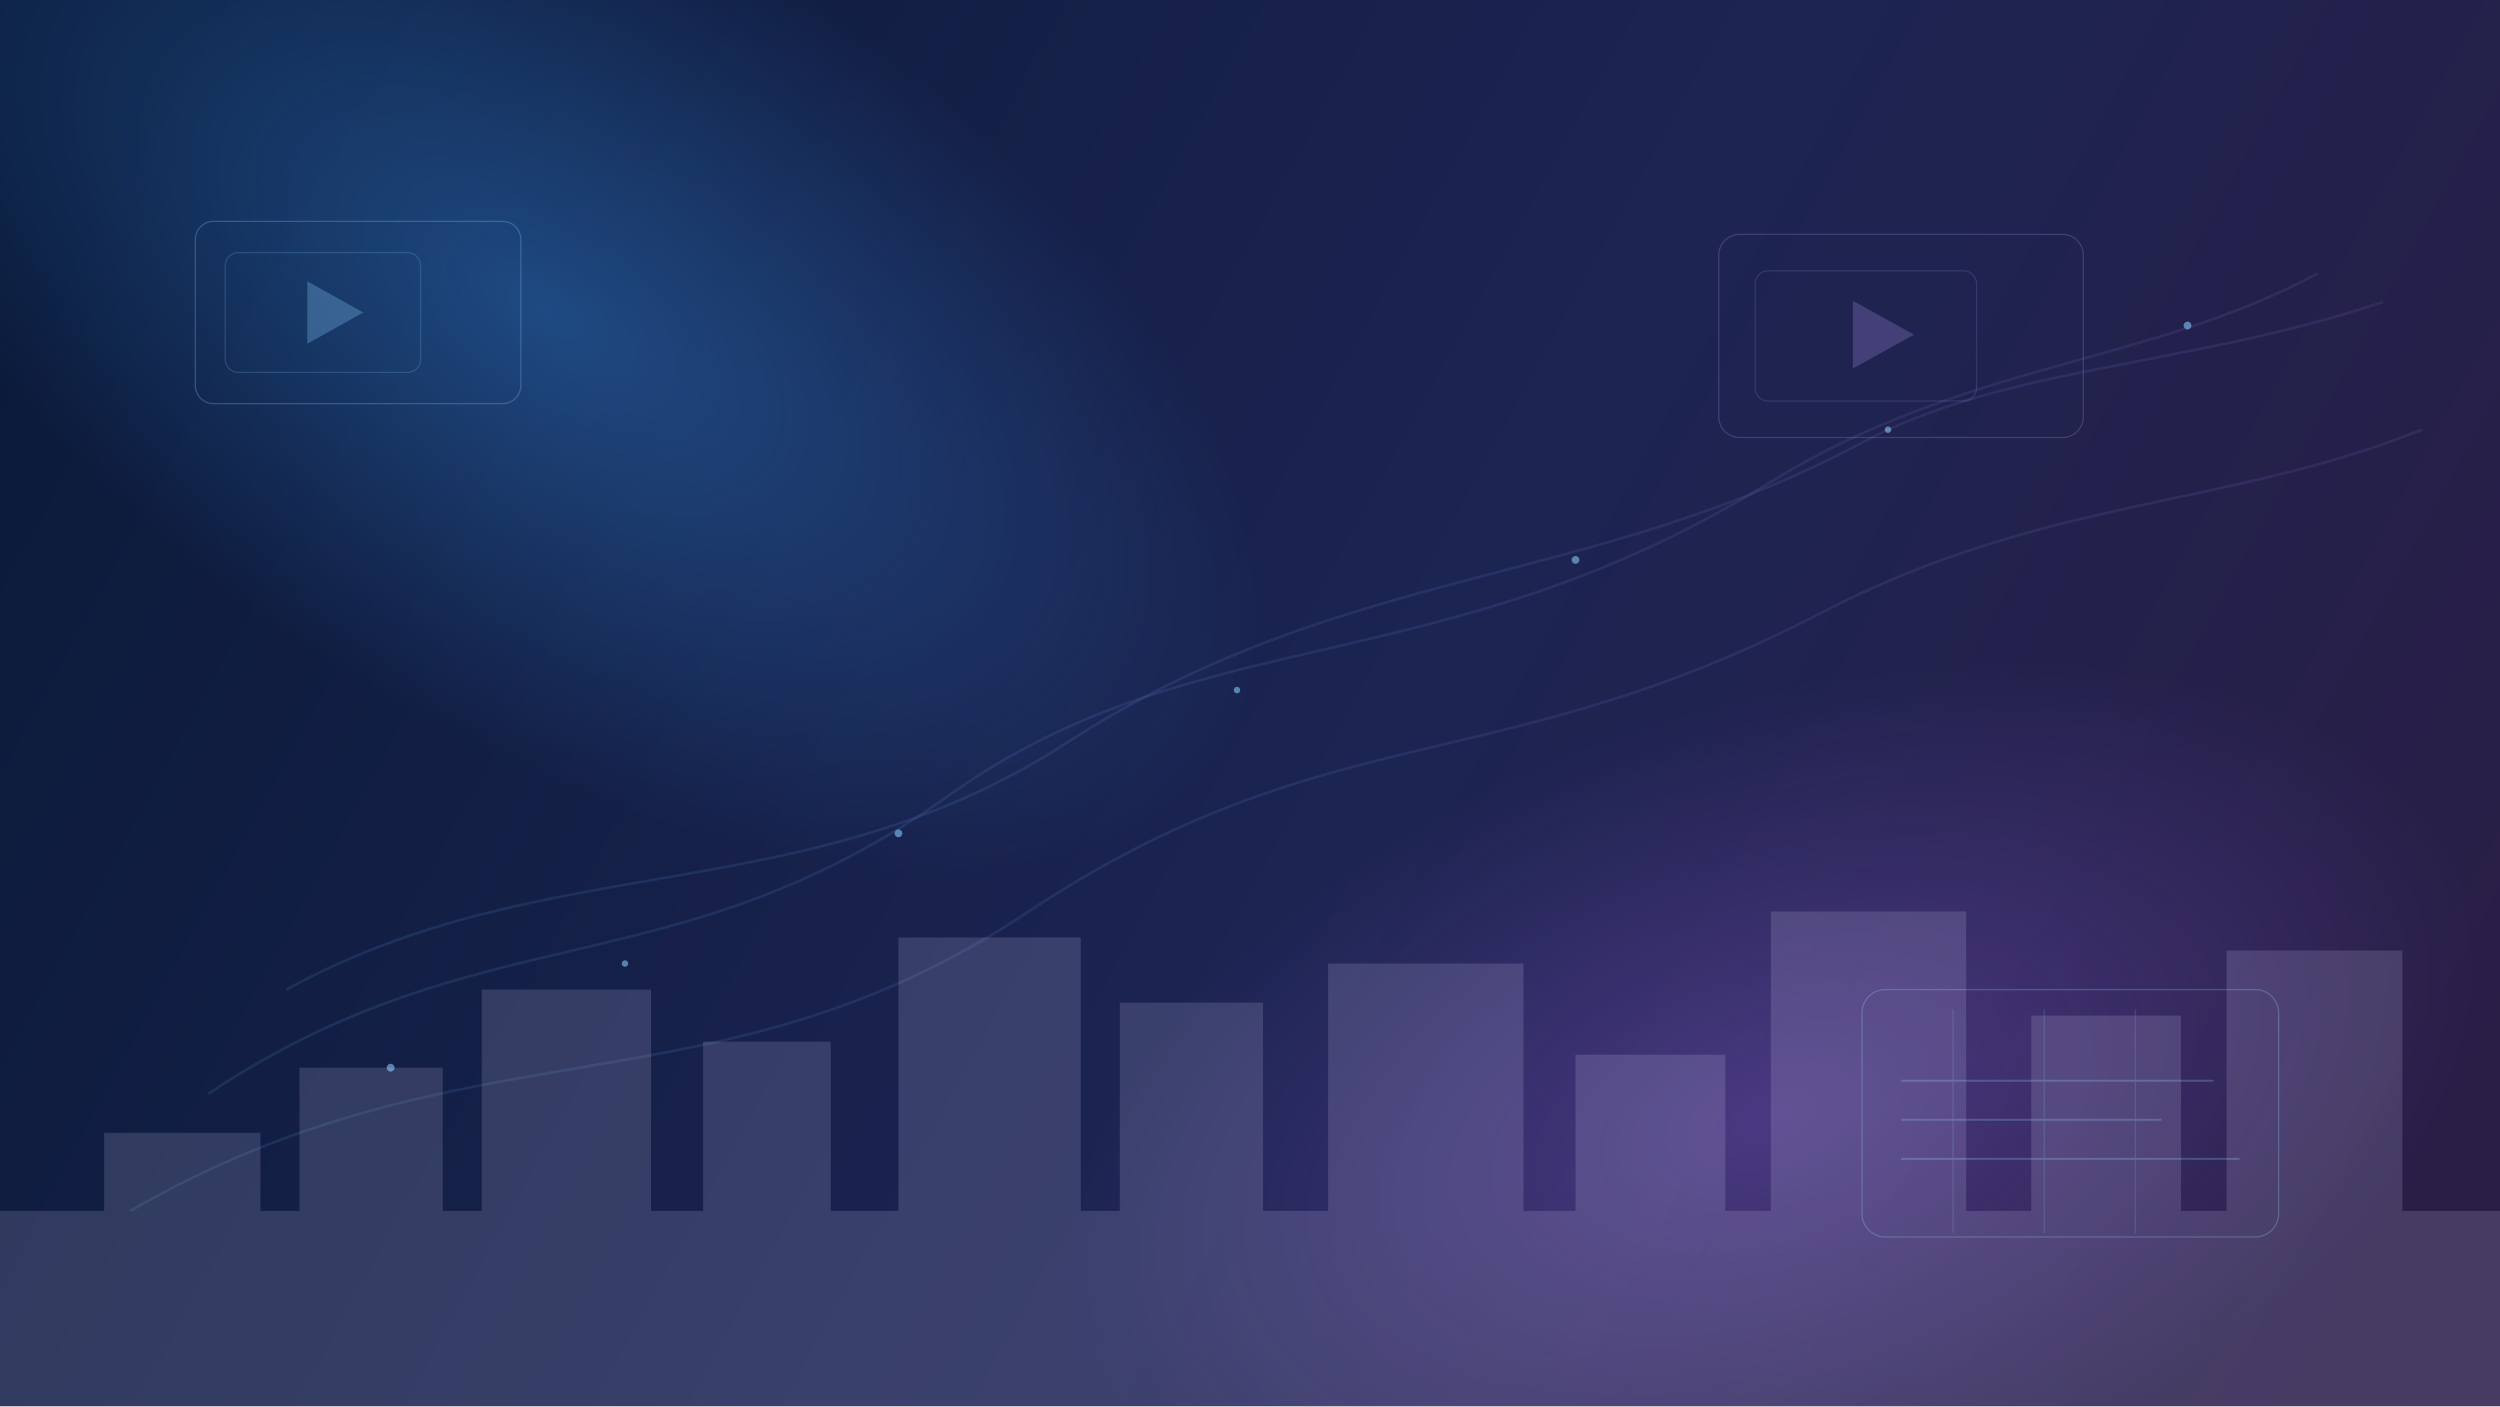
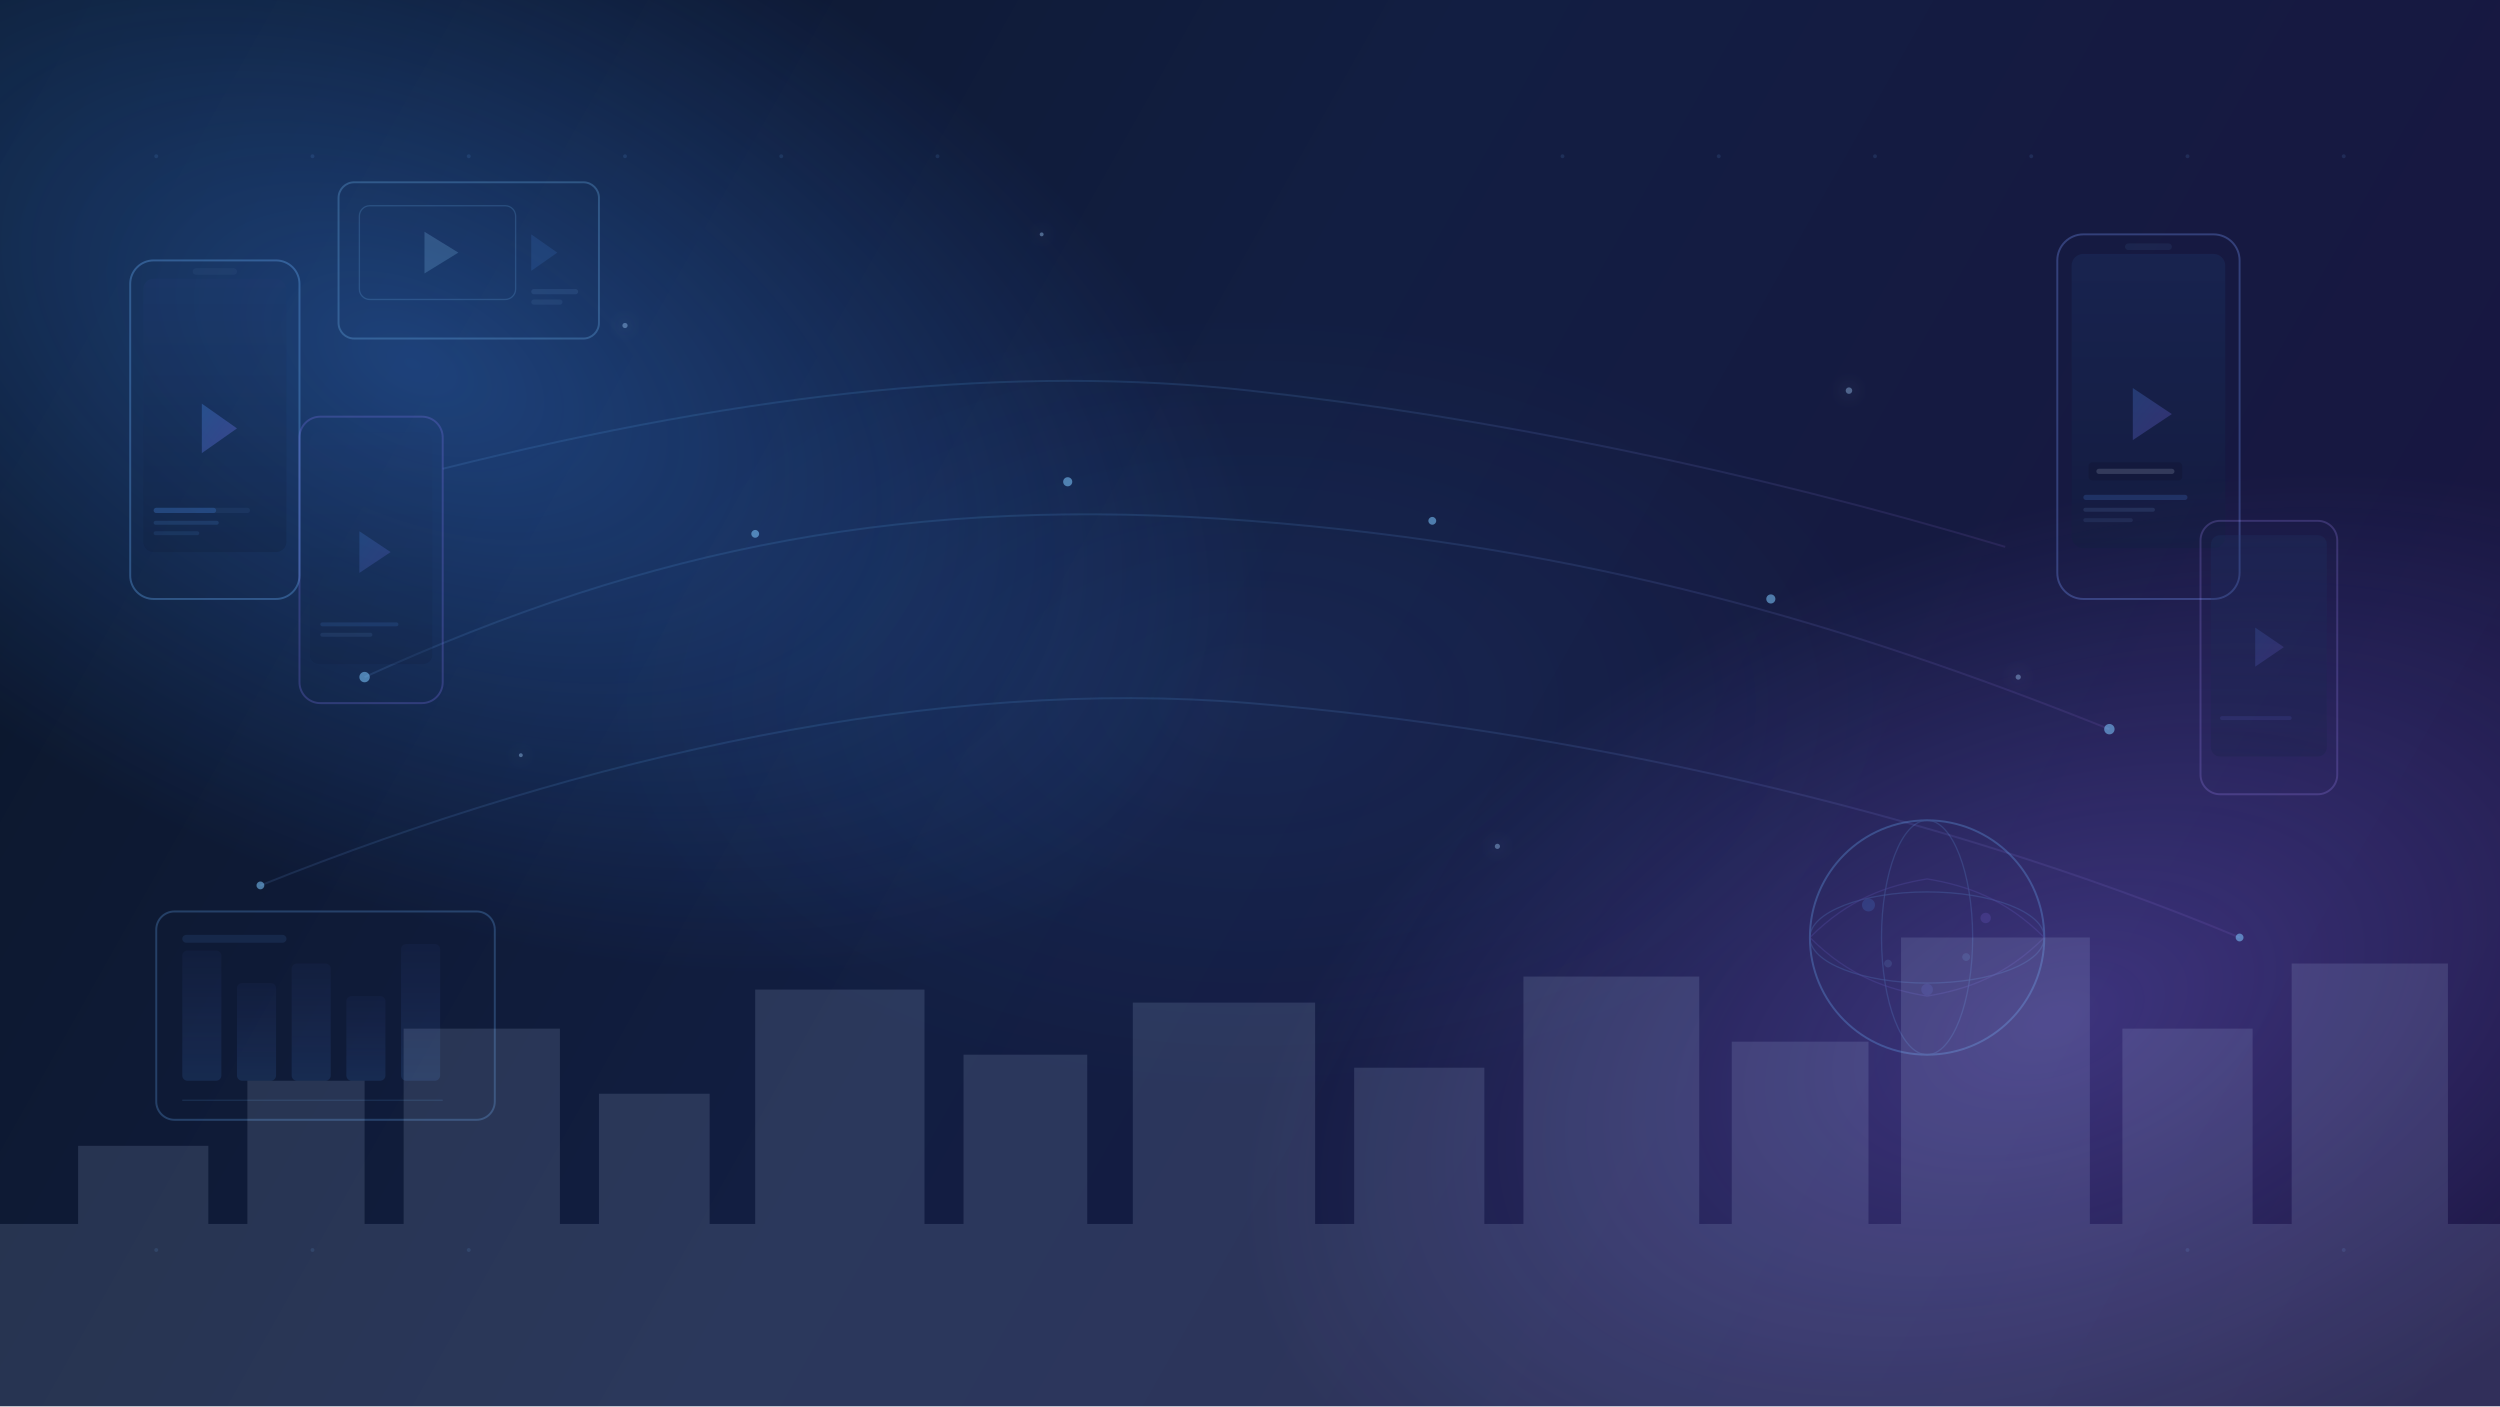
- <svg xmlns="http://www.w3.org/2000/svg" width="1920" height="1080" viewBox="0 0 1920 1080" fill="none">
+ <svg xmlns="http://www.w3.org/2000/svg" width="1920" height="1080" viewBox="0 0 1920 1080" fill="none" preserveAspectRatio="xMidYMid slice">
  <defs>
-     <linearGradient id="bgGrad" x1="120" y1="40" x2="1840" y2="980" gradientUnits="userSpaceOnUse">
-       <stop offset="0" stop-color="#0B1A3A" />
-       <stop offset="0.55" stop-color="#1C2452" />
-       <stop offset="1" stop-color="#2A1E46" />
+     <linearGradient id="bgGrad" x1="0" y1="0" x2="1920" y2="1080" gradientUnits="userSpaceOnUse">
+       <stop offset="0" stop-color="#0A1628" />
+       <stop offset="0.45" stop-color="#121E42" />
+       <stop offset="1" stop-color="#1A1440" />
    </linearGradient>
-     <radialGradient id="glowA" cx="0" cy="0" r="1" gradientUnits="userSpaceOnUse" gradientTransform="translate(420 240) rotate(33) scale(620 320)">
-       <stop stop-color="#3AA0FF" stop-opacity="0.34" />
-       <stop offset="1" stop-color="#3AA0FF" stop-opacity="0" />
+     <radialGradient id="glowBlue" cx="0" cy="0" r="1" gradientUnits="userSpaceOnUse" gradientTransform="translate(320 280) rotate(25) scale(700 400)">
+       <stop stop-color="#3B8CFF" stop-opacity="0.35" />
+       <stop offset="1" stop-color="#3B8CFF" stop-opacity="0" />
    </radialGradient>
-     <radialGradient id="glowB" cx="0" cy="0" r="1" gradientUnits="userSpaceOnUse" gradientTransform="translate(1360 860) rotate(-18) scale(560 320)">
-       <stop stop-color="#A970FF" stop-opacity="0.30" />
-       <stop offset="1" stop-color="#A970FF" stop-opacity="0" />
+     <radialGradient id="glowPurple" cx="0" cy="0" r="1" gradientUnits="userSpaceOnUse" gradientTransform="translate(1580 780) rotate(-20) scale(650 380)">
+       <stop stop-color="#9072FF" stop-opacity="0.32" />
+       <stop offset="1" stop-color="#9072FF" stop-opacity="0" />
    </radialGradient>
-     <linearGradient id="lineGrad" x1="220" y1="180" x2="1710" y2="920" gradientUnits="userSpaceOnUse">
-       <stop stop-color="#4CC7FF" stop-opacity="0.28" />
-       <stop offset="1" stop-color="#B881FF" stop-opacity="0.22" />
+     <radialGradient id="glowCenter" cx="0" cy="0" r="1" gradientUnits="userSpaceOnUse" gradientTransform="translate(960 540) scale(500 300)">
+       <stop stop-color="#509BFF" stop-opacity="0.08" />
+       <stop offset="1" stop-color="#509BFF" stop-opacity="0" />
+     </radialGradient>
+     <linearGradient id="lineGrad" x1="0" y1="0" x2="1" y2="1">
+       <stop stop-color="#4CC7FF" stop-opacity="0.4" />
+       <stop offset="1" stop-color="#B881FF" stop-opacity="0.3" />
    </linearGradient>
+     <linearGradient id="phoneScreen" x1="0" y1="0" x2="0" y2="1">
+       <stop offset="0" stop-color="#1E3A6E" />
+       <stop offset="1" stop-color="#0F1F3D" />
+     </linearGradient>
+     <linearGradient id="playBtn" x1="0" y1="0" x2="1" y2="1">
+       <stop stop-color="#509BFF" />
+       <stop offset="1" stop-color="#9072FF" />
+     </linearGradient>
+     <linearGradient id="barGrad" x1="0" y1="1" x2="0" y2="0">
+       <stop stop-color="#509BFF" stop-opacity="0.5" />
+       <stop offset="1" stop-color="#697DFC" stop-opacity="0.15" />
+     </linearGradient>
+     <filter id="softGlow" x="-20%" y="-20%" width="140%" height="140%">
+       <feGaussianBlur stdDeviation="6" result="blur" />
+       <feMerge>
+         <feMergeNode in="blur" />
+         <feMergeNode in="SourceGraphic" />
+       </feMerge>
+     </filter>
  </defs>
  <rect width="1920" height="1080" fill="url(#bgGrad)" />
-   <rect width="1920" height="1080" fill="url(#glowA)" />
-   <rect width="1920" height="1080" fill="url(#glowB)" />
-   <g opacity="0.46" stroke="url(#lineGrad)" stroke-width="2">
-     <path d="M160 840C370 700 520 760 730 610C920 475 1110 525 1360 370C1510 278 1650 280 1780 210" />
-     <path d="M100 930C360 780 550 860 790 700C1020 548 1150 600 1400 470C1570 382 1710 390 1860 330" />
-     <path d="M220 760C420 650 620 700 820 570C1030 434 1220 452 1430 340C1540 281 1680 282 1830 232" />
+   <rect width="1920" height="1080" fill="url(#glowBlue)" />
+   <rect width="1920" height="1080" fill="url(#glowPurple)" />
+   <rect width="1920" height="1080" fill="url(#glowCenter)" />
+   <g opacity="0.12" fill="#6BB5FF">
+     <circle cx="120" cy="120" r="1.5" />
+     <circle cx="240" cy="120" r="1.5" />
+     <circle cx="360" cy="120" r="1.5" />
+     <circle cx="480" cy="120" r="1.5" />
+     <circle cx="600" cy="120" r="1.5" />
+     <circle cx="720" cy="120" r="1.5" />
+     <circle cx="1200" cy="120" r="1.5" />
+     <circle cx="1320" cy="120" r="1.5" />
+     <circle cx="1440" cy="120" r="1.5" />
+     <circle cx="1560" cy="120" r="1.5" />
+     <circle cx="1680" cy="120" r="1.5" />
+     <circle cx="1800" cy="120" r="1.5" />
+     <circle cx="120" cy="960" r="1.5" />
+     <circle cx="240" cy="960" r="1.5" />
+     <circle cx="360" cy="960" r="1.5" />
+     <circle cx="1680" cy="960" r="1.5" />
+     <circle cx="1800" cy="960" r="1.5" />
  </g>
-   <g opacity="0.55" fill="#8ED3FF">
-     <circle cx="300" cy="820" r="3" />
-     <circle cx="480" cy="740" r="2.5" />
-     <circle cx="690" cy="640" r="3" />
-     <circle cx="950" cy="530" r="2.5" />
-     <circle cx="1210" cy="430" r="3" />
-     <circle cx="1450" cy="330" r="2.5" />
-     <circle cx="1680" cy="250" r="3" />
+   <g opacity="0.35" stroke="url(#lineGrad)" stroke-width="1.5" fill="none">
+     <path d="M280 520 C500 420, 700 380, 960 400 C1220 420, 1420 480, 1620 560" />
+     <path d="M200 680 C450 580, 720 520, 960 540 C1200 560, 1480 620, 1720 720" />
+     <path d="M340 360 C580 300, 780 280, 960 300 C1140 320, 1340 360, 1540 420" />
  </g>
-   <g opacity="0.28">
-     <rect x="150" y="170" width="250" height="140" rx="14" stroke="#79C4FF" />
-     <rect x="173" y="194" width="150" height="92" rx="10" stroke="#79C4FF" stroke-opacity="0.7" />
-     <path d="M236 216L236 264L279 240L236 216Z" fill="#8BD1FF" />
+   <g opacity="0.55" fill="#7EC8FF">
+     <circle cx="280" cy="520" r="4" />
+     <circle cx="580" cy="410" r="3" />
+     <circle cx="820" cy="370" r="3.5" />
+     <circle cx="1100" cy="400" r="3" />
+     <circle cx="1360" cy="460" r="3.5" />
+     <circle cx="1620" cy="560" r="4" />
+     <circle cx="200" cy="680" r="3" />
+     <circle cx="1720" cy="720" r="3" />
  </g>
-   <g opacity="0.22">
-     <rect x="1320" y="180" width="280" height="156" rx="16" stroke="#B69CFF" />
-     <rect x="1348" y="208" width="170" height="100" rx="10" stroke="#B69CFF" stroke-opacity="0.72" />
-     <path d="M1423 231L1423 283L1470 257L1423 231Z" fill="#C1AAFF" />
+   <g opacity="0.32" transform="translate(100, 200)">
+     <rect x="0" y="0" width="130" height="260" rx="18" stroke="#6BB5FF" stroke-width="1.5" fill="none" />
+     <rect x="10" y="14" width="110" height="210" rx="8" fill="url(#phoneScreen)" />
+     <rect x="48" y="6" width="34" height="5" rx="2.5" fill="#3A5A8A" opacity="0.6" />
+     <path d="M55 110 L55 148 L82 129 Z" fill="url(#playBtn)" opacity="0.85" />
+     <rect x="18" y="190" width="74" height="4" rx="2" fill="#3A5A8A" opacity="0.5" />
+     <rect x="18" y="190" width="48" height="4" rx="2" fill="#509BFF" opacity="0.7" />
+     <rect x="18" y="200" width="50" height="3" rx="1.5" fill="#5DA8FF" opacity="0.4" />
+     <rect x="18" y="208" width="35" height="3" rx="1.5" fill="#5DA8FF" opacity="0.3" />
  </g>
-   <g opacity="0.27">
-     <rect x="1430" y="760" width="320" height="190" rx="18" stroke="#7ACDFF" />
-     <path d="M1460 890H1720" stroke="#7ACDFF" stroke-width="1.5" />
-     <path d="M1460 860H1660" stroke="#7ACDFF" stroke-width="1.5" />
-     <path d="M1460 830H1700" stroke="#7ACDFF" stroke-width="1.5" />
-     <path d="M1500 775V947" stroke="#7ACDFF" stroke-opacity="0.6" />
-     <path d="M1570 775V947" stroke="#7ACDFF" stroke-opacity="0.6" />
-     <path d="M1640 775V947" stroke="#7ACDFF" stroke-opacity="0.6" />
+   <g opacity="0.24" transform="translate(230, 320)">
+     <rect x="0" y="0" width="110" height="220" rx="16" stroke="#8B7CFF" stroke-width="1.5" fill="none" />
+     <rect x="8" y="12" width="94" height="178" rx="7" fill="url(#phoneScreen)" />
+     <path d="M46 88 L46 120 L70 104 Z" fill="url(#playBtn)" opacity="0.75" />
+     <rect x="16" y="158" width="60" height="3" rx="1.5" fill="#509BFF" opacity="0.5" />
+     <rect x="16" y="166" width="40" height="3" rx="1.5" fill="#88BFFC" opacity="0.35" />
  </g>
-   <g opacity="0.16" fill="#E2D7FF">
-     <rect x="0" y="930" width="1920" height="150" />
-     <rect x="80" y="870" width="120" height="210" />
-     <rect x="230" y="820" width="110" height="260" />
-     <rect x="370" y="760" width="130" height="320" />
-     <rect x="540" y="800" width="98" height="280" />
-     <rect x="690" y="720" width="140" height="360" />
-     <rect x="860" y="770" width="110" height="310" />
-     <rect x="1020" y="740" width="150" height="340" />
-     <rect x="1210" y="810" width="115" height="270" />
-     <rect x="1360" y="700" width="150" height="380" />
-     <rect x="1560" y="780" width="115" height="300" />
-     <rect x="1710" y="730" width="135" height="350" />
+   <g opacity="0.30" transform="translate(1580, 180)">
+     <rect x="0" y="0" width="140" height="280" rx="20" stroke="#7A9CFF" stroke-width="1.5" fill="none" />
+     <rect x="11" y="15" width="118" height="226" rx="9" fill="url(#phoneScreen)" />
+     <rect x="52" y="7" width="36" height="5" rx="2.5" fill="#3A5A8A" opacity="0.6" />
+     <path d="M58 118 L58 158 L88 138 Z" fill="url(#playBtn)" opacity="0.85" />
+     <rect x="20" y="200" width="80" height="4" rx="2" fill="#509BFF" opacity="0.6" />
+     <rect x="20" y="210" width="55" height="3" rx="1.5" fill="#88BFFC" opacity="0.4" />
+     <rect x="20" y="218" width="38" height="3" rx="1.5" fill="#88BFFC" opacity="0.3" />
+     <rect x="24" y="175" width="72" height="14" rx="3" fill="#000" opacity="0.35" />
+     <rect x="30" y="180" width="60" height="4" rx="2" fill="#E8F4FF" opacity="0.5" />
+   </g>
+   <g opacity="0.22" transform="translate(1690, 400)">
+     <rect x="0" y="0" width="105" height="210" rx="15" stroke="#A88CFF" stroke-width="1.5" fill="none" />
+     <rect x="8" y="11" width="89" height="170" rx="7" fill="url(#phoneScreen)" />
+     <path d="M42 82 L42 112 L64 97 Z" fill="url(#playBtn)" opacity="0.7" />
+     <rect x="15" y="150" width="55" height="3" rx="1.5" fill="#697DFC" opacity="0.45" />
+   </g>
+   <g opacity="0.28" transform="translate(1380, 620)">
+     <circle cx="100" cy="100" r="90" stroke="#6BB5FF" stroke-width="1.5" fill="none" />
+     <ellipse cx="100" cy="100" rx="90" ry="35" stroke="#6BB5FF" stroke-width="1" fill="none" opacity="0.6" />
+     <ellipse cx="100" cy="100" rx="35" ry="90" stroke="#6BB5FF" stroke-width="1" fill="none" opacity="0.6" />
+     <path d="M10 100 C40 70, 70 60, 100 55 C130 60, 160 70, 190 100" stroke="#8B7CFF" stroke-width="1" fill="none" opacity="0.5" />
+     <path d="M10 100 C40 130, 70 140, 100 145 C130 140, 160 130, 190 100" stroke="#8B7CFF" stroke-width="1" fill="none" opacity="0.5" />
+     <circle cx="55" cy="75" r="5" fill="#509BFF" opacity="0.6" />
+     <circle cx="145" cy="85" r="4" fill="#9072FF" opacity="0.55" />
+     <circle cx="100" cy="140" r="4.5" fill="#697DFC" opacity="0.5" />
+     <circle cx="70" cy="120" r="3" fill="#7EC8FF" opacity="0.45" />
+     <circle cx="130" cy="115" r="3" fill="#7EC8FF" opacity="0.45" />
+   </g>
+   <g opacity="0.25" transform="translate(120, 700)">
+     <rect x="0" y="0" width="260" height="160" rx="14" stroke="#6BB5FF" stroke-width="1.5" fill="none" />
+     <rect x="20" y="30" width="30" height="100" rx="4" fill="url(#barGrad)" />
+     <rect x="62" y="55" width="30" height="75" rx="4" fill="url(#barGrad)" />
+     <rect x="104" y="40" width="30" height="90" rx="4" fill="url(#barGrad)" />
+     <rect x="146" y="65" width="30" height="65" rx="4" fill="url(#barGrad)" />
+     <rect x="188" y="25" width="30" height="105" rx="4" fill="url(#barGrad)" />
+     <path d="M20 145 H220" stroke="#6BB5FF" stroke-width="1" opacity="0.5" />
+     <rect x="20" y="18" width="80" height="6" rx="3" fill="#5DA8FF" opacity="0.4" />
+   </g>
+   <g opacity="0.26" transform="translate(260, 140)">
+     <rect x="0" y="0" width="200" height="120" rx="12" stroke="#79C4FF" stroke-width="1.5" fill="none" />
+     <rect x="16" y="18" width="120" height="72" rx="8" stroke="#79C4FF" stroke-opacity="0.7" fill="none" />
+     <path d="M66 38 L66 70 L92 54 Z" fill="#8BD1FF" opacity="0.8" />
+     <path d="M148 40 L168 54 L148 68 Z" fill="#509BFF" opacity="0.5" />
+     <rect x="148" y="82" width="36" height="4" rx="2" fill="#88BFFC" opacity="0.4" />
+     <rect x="148" y="90" width="24" height="4" rx="2" fill="#88BFFC" opacity="0.3" />
+   </g>
+   <g opacity="0.14" fill="#C8DCFF">
+     <rect x="0" y="940" width="1920" height="140" />
+     <rect x="60" y="880" width="100" height="200" />
+     <rect x="190" y="830" width="90" height="250" />
+     <rect x="310" y="790" width="120" height="290" />
+     <rect x="460" y="840" width="85" height="240" />
+     <rect x="580" y="760" width="130" height="320" />
+     <rect x="740" y="810" width="95" height="270" />
+     <rect x="870" y="770" width="140" height="310" />
+     <rect x="1040" y="820" width="100" height="260" />
+     <rect x="1170" y="750" width="135" height="330" />
+     <rect x="1330" y="800" width="105" height="280" />
+     <rect x="1460" y="720" width="145" height="360" />
+     <rect x="1630" y="790" width="100" height="290" />
+     <rect x="1760" y="740" width="120" height="340" />
+   </g>
+   <g opacity="0.4" fill="#A8D4FF" filter="url(#softGlow)">
+     <circle cx="480" cy="250" r="2" />
+     <circle cx="1420" cy="300" r="2.5" />
+     <circle cx="800" cy="180" r="1.5" />
+     <circle cx="1150" cy="650" r="2" />
+     <circle cx="400" cy="580" r="1.5" />
+     <circle cx="1550" cy="520" r="2" />
  </g>
</svg>
